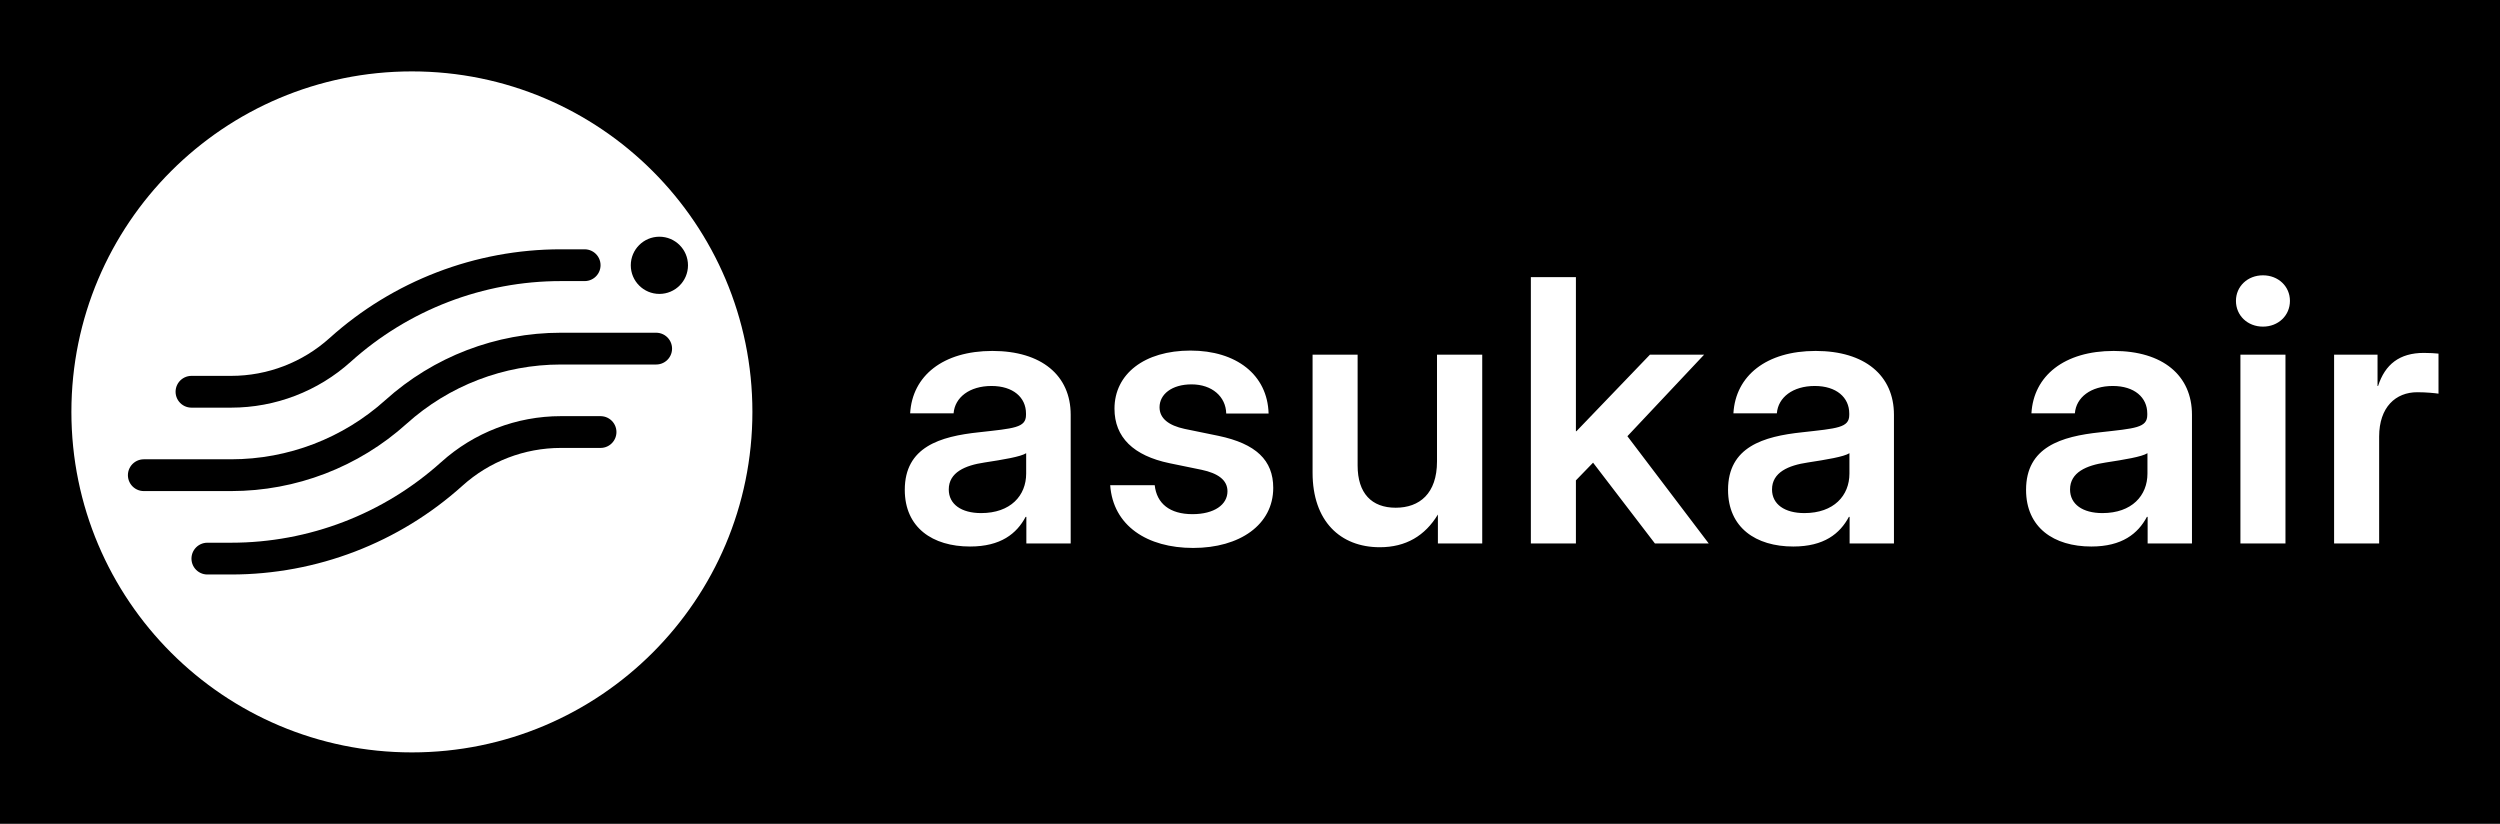
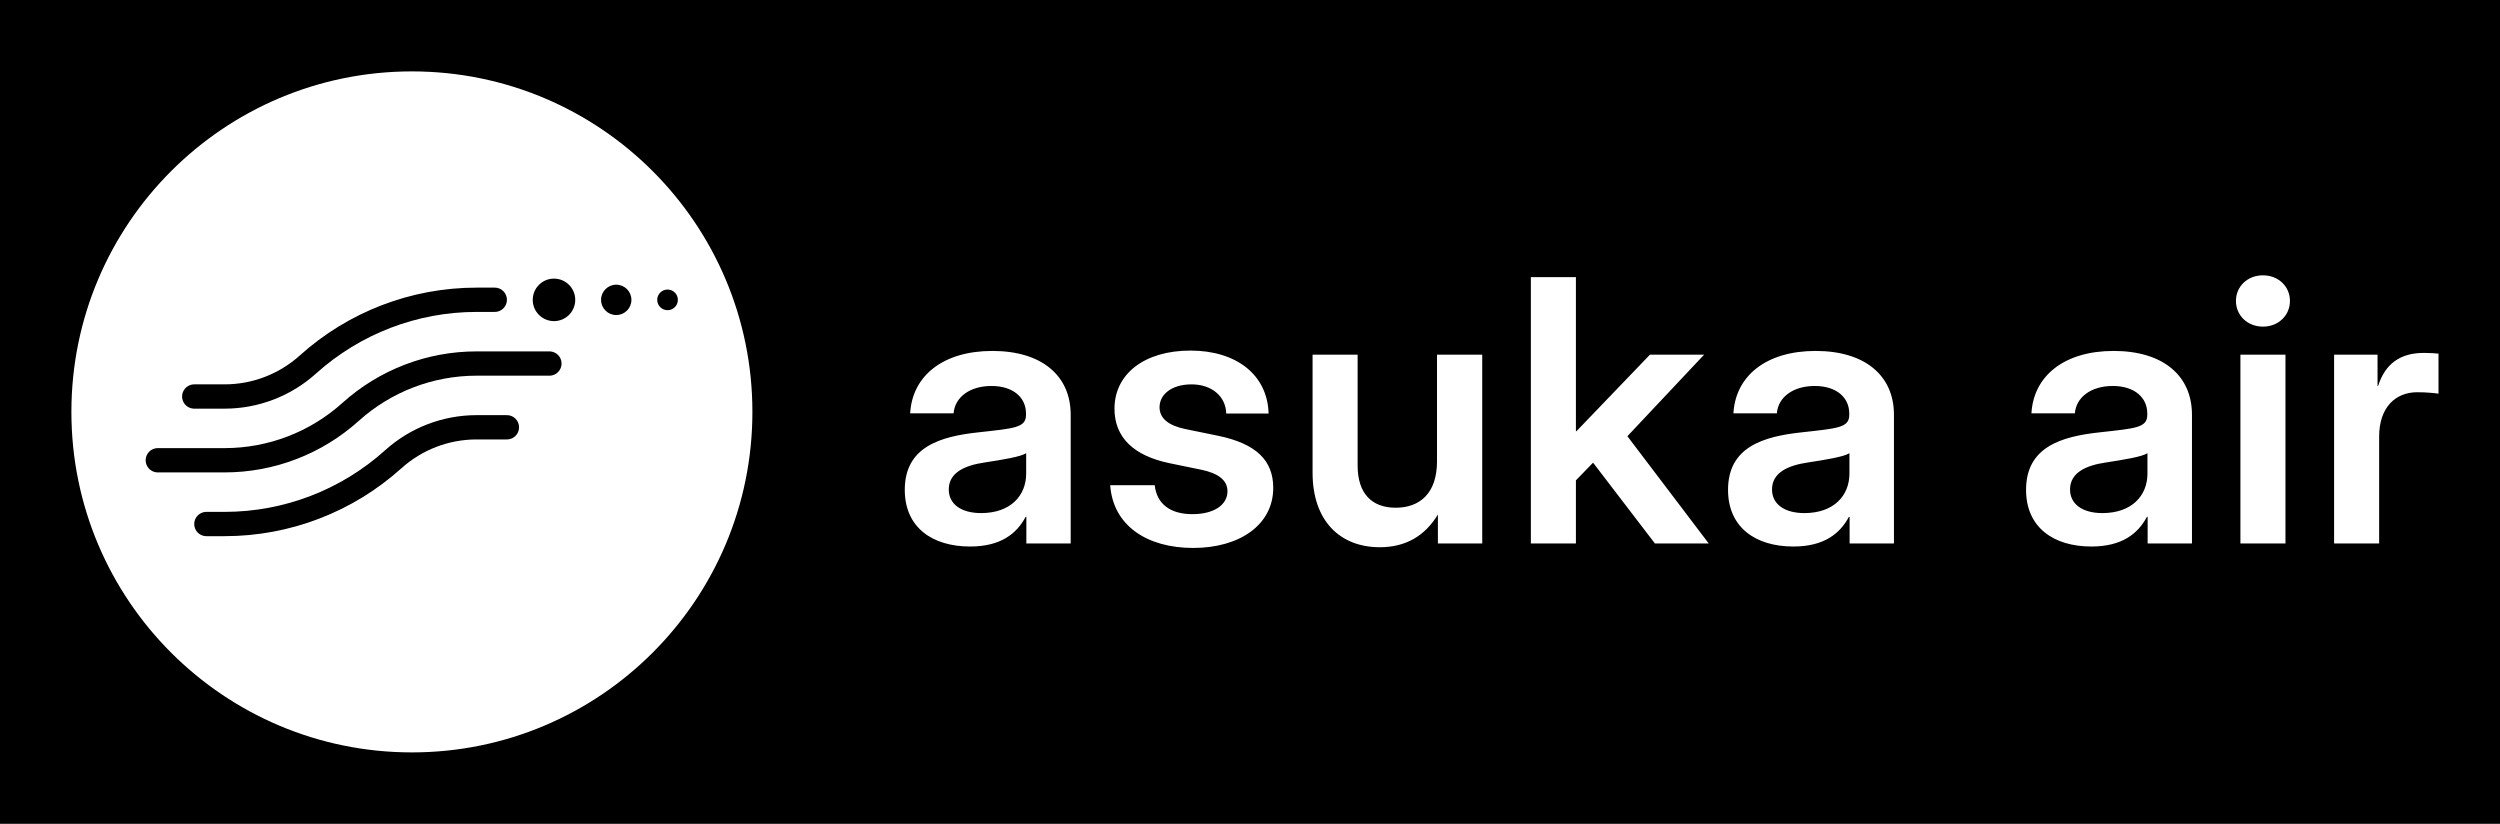
<svg xmlns="http://www.w3.org/2000/svg" viewBox="0 0 437 144">
  <rect width="100%" height="100%" fill="#000" />
  <g transform="translate(10,10) scale(0.62)">
    <circle cx="100" cy="100" r="96" fill="#fff" />
-     <g transform="translate(100,100) scale(1.12) translate(-104,-100)">
+     <g transform="translate(100,100) scale(0.856) translate(-120.2,-100)">
      <g fill="none" stroke="#000" stroke-width="8" stroke-linecap="round">
        <path d="M48.51,94.93 L58.51,94.93 A41.00,41.00 0 0 0 85.95,84.39 A83.00,83.00 0 0 1 141.49,63.07 L147.49,63.07" />
        <path d="M36.51,115.93 L58.51,115.93 A62.00,62.00 0 0 0 100.00,100.00 A62.00,62.00 0 0 1 141.49,84.07 L165.49,84.07" />
        <path d="M52.51,136.93 L58.51,136.93 A83.00,83.00 0 0 0 114.05,115.61 A41.00,41.00 0 0 1 141.49,105.07 L151.49,105.07" />
      </g>
-       <circle cx="166.3" cy="63.1" r="7.2" fill="#000" />
+       <circle cx="167.0" cy="63.1" r="7" fill="#000" />
+       <circle cx="187.5" cy="63.1" r="5" fill="#000" />
+       <circle cx="204.4" cy="63.1" r="3.4" fill="#000" />
    </g>
  </g>
  <path transform="translate(156.0,95.0)" d="M13.562 0.531C18.938 0.531 21.719 -1.719 23.281 -4.656H23.406V0.0H31.156V-22.5C31.156 -29.375 26.062 -33.656 17.469 -33.656C8.844 -33.656 3.469 -29.312 3.094 -22.75H10.688C10.906 -25.531 13.469 -27.531 17.312 -27.531C21.094 -27.531 23.344 -25.531 23.344 -22.719V-22.469C23.344 -20.219 21.25 -20.125 15.125 -19.438C8.312 -18.719 2.156 -16.875 2.156 -9.375C2.156 -2.781 7.0 0.531 13.562 0.531ZM15.5 -5.312C12.062 -5.312 9.844 -6.844 9.844 -9.438C9.844 -12.438 12.719 -13.656 16.094 -14.156C19.344 -14.656 22.406 -15.156 23.375 -15.781V-12.219C23.375 -8.375 20.656 -5.312 15.5 -5.312Z M52.562 0.781C60.719 0.781 66.562 -3.281 66.562 -9.719C66.562 -14.562 63.531 -17.438 57.0 -18.812L51.062 -20.031C48.312 -20.625 46.688 -21.844 46.688 -23.812C46.688 -26.062 48.812 -27.812 52.281 -27.812C55.875 -27.812 58.281 -25.656 58.344 -22.719H65.75C65.562 -29.5 60.094 -33.719 52.094 -33.719C44.031 -33.719 38.812 -29.625 38.812 -23.562C38.812 -18.562 42.125 -15.344 48.438 -14.031L54.062 -12.875C56.844 -12.281 58.562 -11.125 58.562 -9.125C58.562 -6.781 56.25 -5.125 52.438 -5.125C48.5 -5.125 46.188 -6.969 45.844 -10.188H38.062C38.562 -3.094 44.531 0.781 52.562 0.781Z M85.188 0.656C89.75 0.656 93.094 -1.344 95.344 -5.062V0.0H103.094V-33.0H95.188V-14.344C95.188 -8.719 92.125 -6.25 87.969 -6.25C83.75 -6.25 81.312 -8.781 81.312 -13.625V-33.0H73.438V-12.375C73.438 -3.906 78.281 0.656 85.188 0.656Z M111.594 0.0H119.469V-11.031L122.469 -14.125L133.281 0.0H142.688L128.469 -18.75L141.875 -33.0H132.406L119.562 -19.625H119.469V-46.562H111.594Z M157.469 0.531C162.844 0.531 165.625 -1.719 167.188 -4.656H167.312V0.0H175.062V-22.5C175.062 -29.375 169.969 -33.656 161.375 -33.656C152.75 -33.656 147.375 -29.312 147.0 -22.75H154.594C154.812 -25.531 157.375 -27.531 161.219 -27.531C165.0 -27.531 167.25 -25.531 167.25 -22.719V-22.469C167.25 -20.219 165.156 -20.125 159.031 -19.438C152.219 -18.719 146.062 -16.875 146.062 -9.375C146.062 -2.781 150.906 0.531 157.469 0.531ZM159.406 -5.312C155.969 -5.312 153.75 -6.844 153.75 -9.438C153.75 -12.438 156.625 -13.656 160.0 -14.156C163.25 -14.656 166.312 -15.156 167.281 -15.781V-12.219C167.281 -8.375 164.562 -5.312 159.406 -5.312Z  M209.562 0.531C214.938 0.531 217.719 -1.719 219.281 -4.656H219.406V0.0H227.156V-22.5C227.156 -29.375 222.062 -33.656 213.469 -33.656C204.844 -33.656 199.469 -29.312 199.094 -22.75H206.688C206.906 -25.531 209.469 -27.531 213.312 -27.531C217.094 -27.531 219.344 -25.531 219.344 -22.719V-22.469C219.344 -20.219 217.25 -20.125 211.125 -19.438C204.312 -18.719 198.156 -16.875 198.156 -9.375C198.156 -2.781 203.0 0.531 209.562 0.531ZM211.5 -5.312C208.062 -5.312 205.844 -6.844 205.844 -9.438C205.844 -12.438 208.719 -13.656 212.094 -14.156C215.344 -14.656 218.406 -15.156 219.375 -15.781V-12.219C219.375 -8.375 216.656 -5.312 211.5 -5.312Z M235.625 0.0H243.5V-33.0H235.625ZM239.562 -37.906C242.25 -37.906 244.281 -39.844 244.281 -42.406C244.281 -44.938 242.25 -46.875 239.562 -46.875C236.875 -46.875 234.844 -44.938 234.844 -42.406C234.844 -39.844 236.875 -37.906 239.562 -37.906Z M252.0 0.0H259.875V-18.688C259.875 -23.844 262.781 -26.438 266.531 -26.438C268.094 -26.438 269.656 -26.281 270.25 -26.188V-33.188C269.625 -33.25 268.75 -33.312 267.688 -33.312C263.438 -33.312 260.906 -31.312 259.688 -27.531H259.594V-33.0H252.0Z" fill="#fff" />
</svg>
